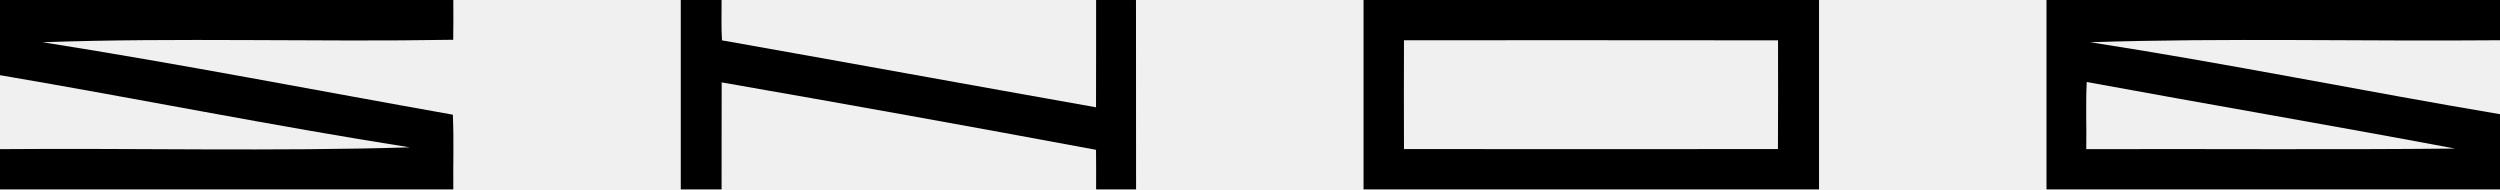
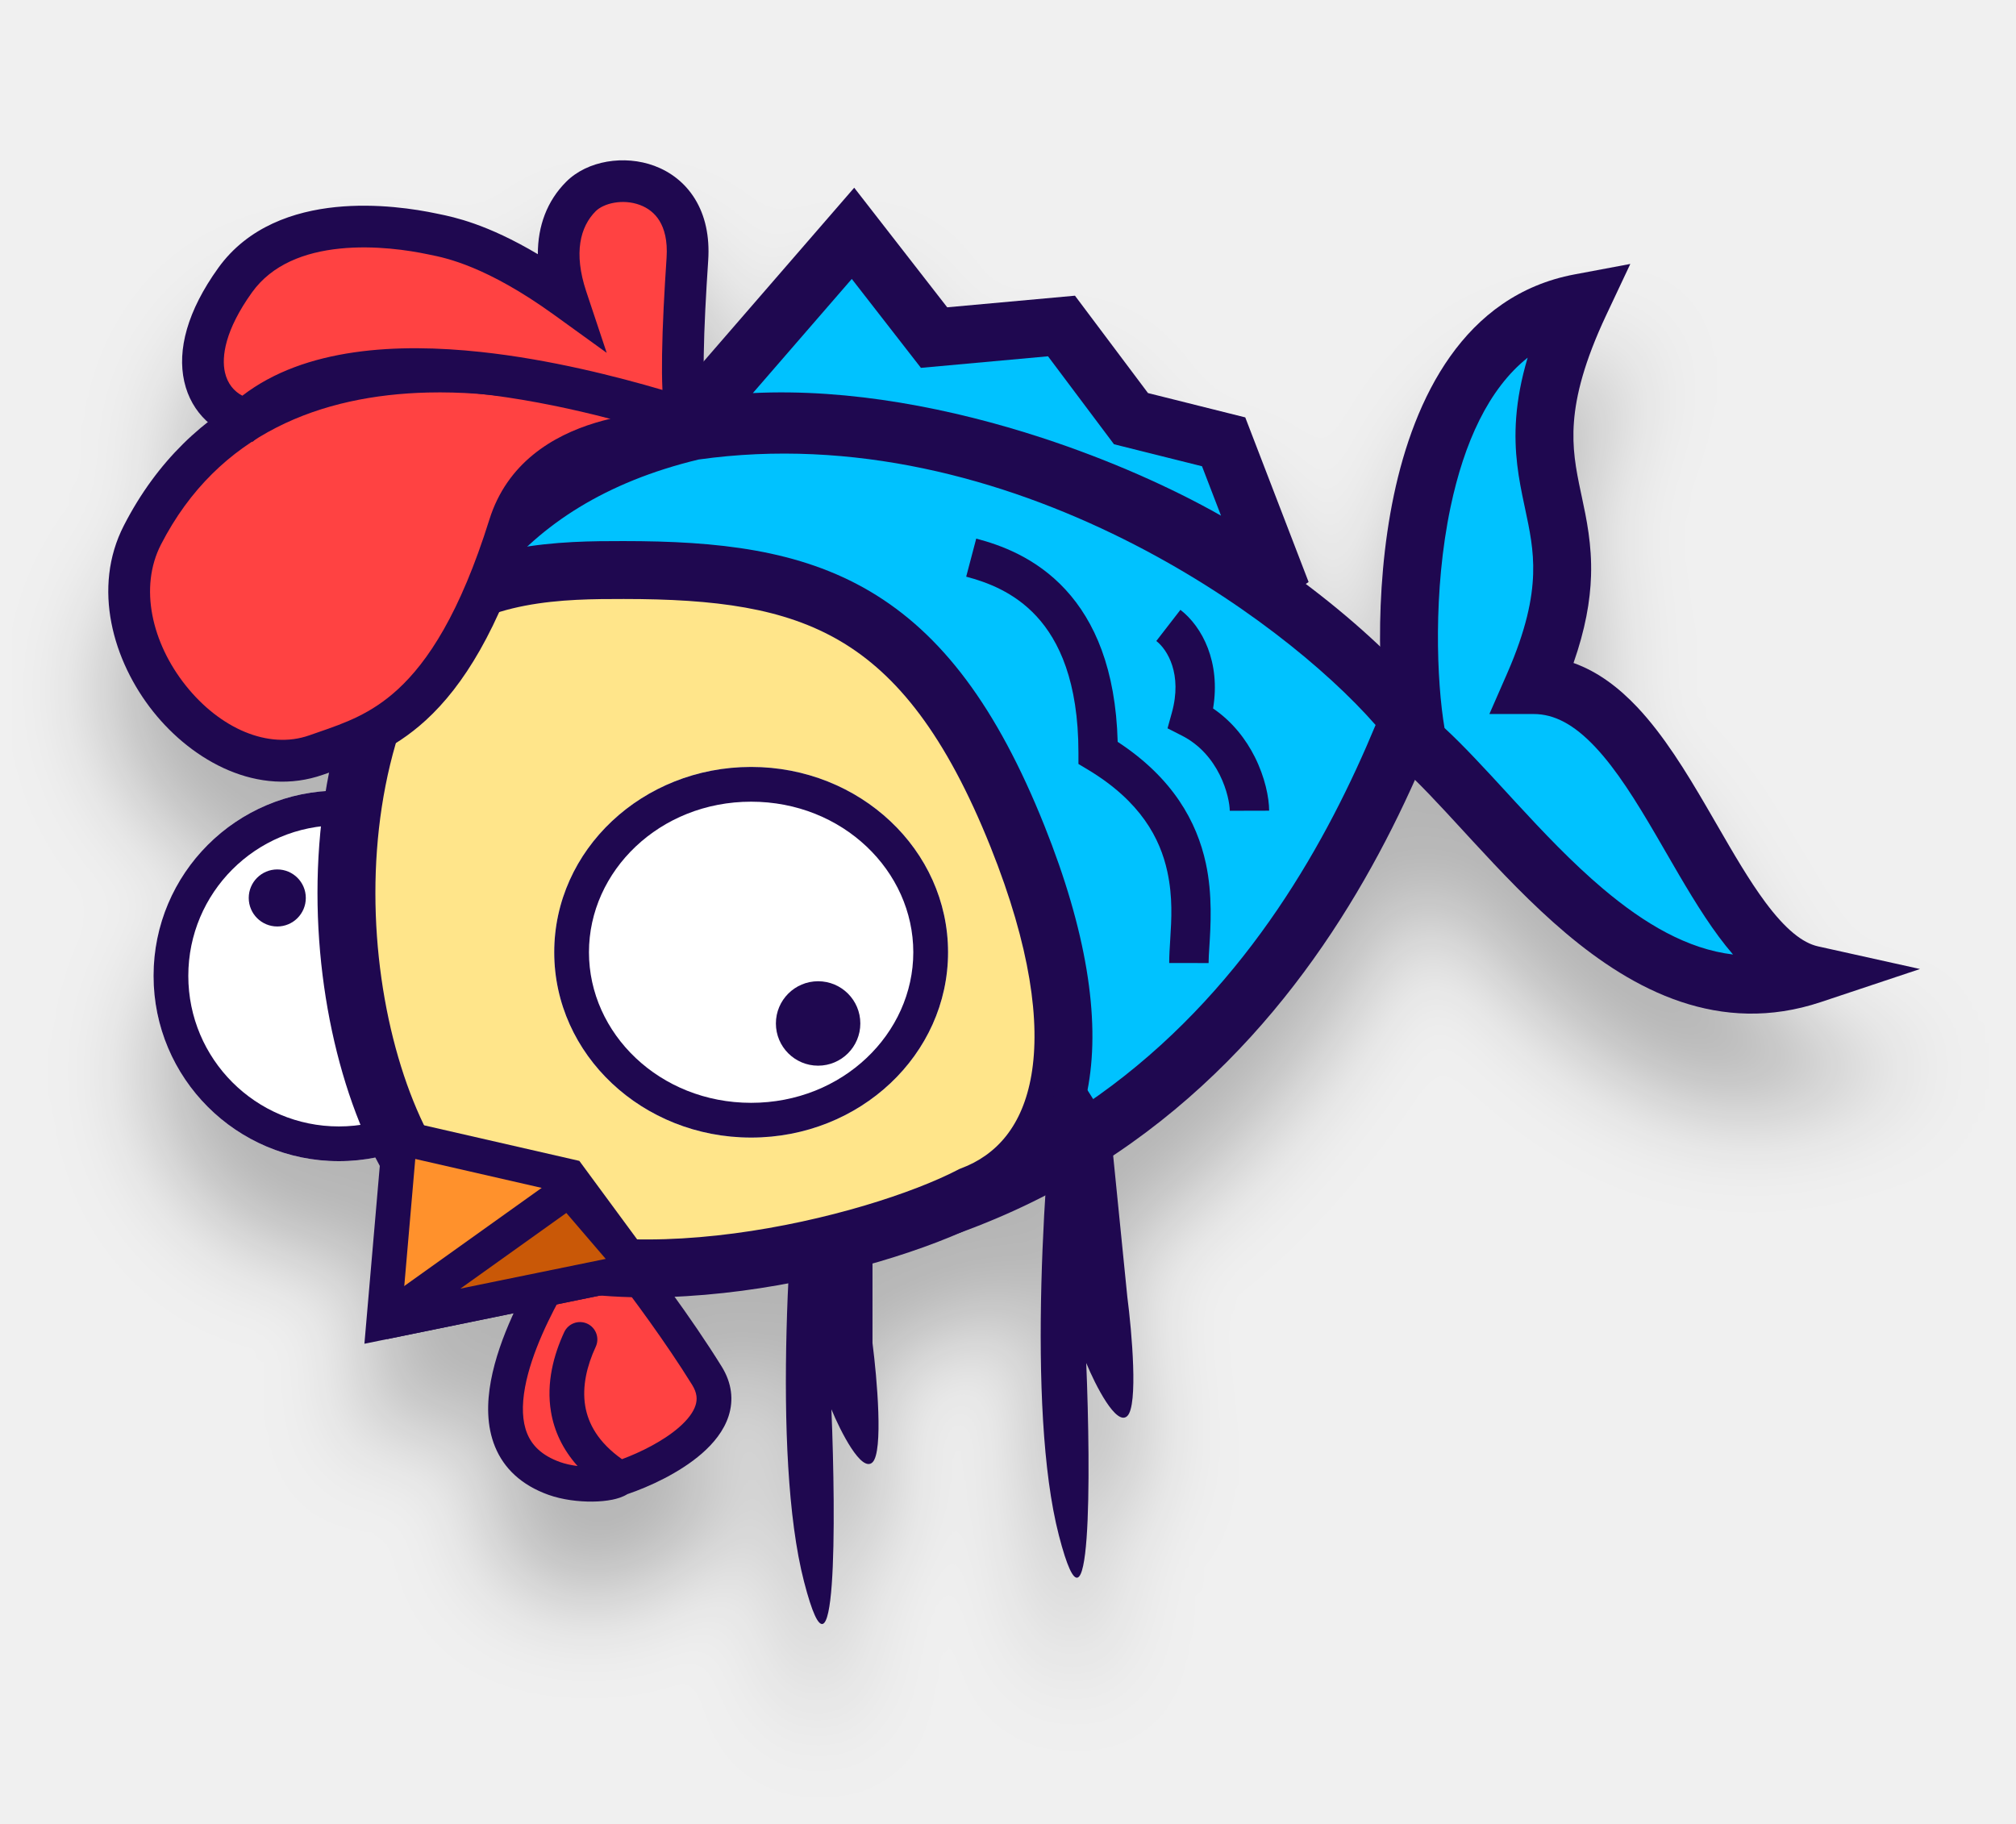
- <svg xmlns="http://www.w3.org/2000/svg" width="132" height="10" viewBox="0 0 132 10" fill="none">
-   <path d="M0 0H23.935C23.94 0.7 23.94 1.4 23.93 2.1C16.705 2.225 9.47 1.975 2.25 2.23C9.49 3.37 16.69 4.775 23.91 6.055C23.97 7.37 23.92 8.685 23.935 10H0V7.875C7.21 7.815 14.43 8 21.635 7.78C14.4 6.645 7.22 5.195 0 3.97V0Z" fill="currentColor" />
-   <path d="M35.945 0H38.1C38.105 0.71 38.075 1.42 38.12 2.13C44.705 3.295 51.285 4.5 57.87 5.665C57.88 3.78 57.87 1.89 57.875 0H59.98C59.985 3.335 59.985 6.665 59.985 10H57.875C57.88 9.305 57.875 8.605 57.87 7.91C51.29 6.685 44.7 5.5 38.105 4.35C38.095 6.235 38.105 8.115 38.1 10H35.945C35.945 6.665 35.945 3.335 35.945 0Z" fill="currentColor" />
-   <path d="M71.995 0H96.045C96.045 3.335 96.045 6.665 96.045 10H71.995C71.995 6.665 71.995 3.335 71.995 0ZM74.13 2.125C74.125 4.04 74.12 5.955 74.13 7.87C80.71 7.875 87.295 7.88 93.875 7.87C93.89 5.955 93.88 4.04 93.88 2.13C87.295 2.12 80.71 2.125 74.13 2.125Z" fill="currentColor" />
-   <path d="M108.055 0H132V2.125C124.79 2.19 117.565 1.995 110.365 2.23C117.6 3.35 124.78 4.815 132 6.03V10H108.055C108.055 6.665 108.055 3.335 108.055 0ZM110.155 7.875C116.645 7.855 123.135 7.91 129.625 7.845C123.155 6.63 116.66 5.52 110.18 4.33C110.12 5.51 110.175 6.695 110.155 7.875Z" fill="currentColor" />
+ <svg xmlns="http://www.w3.org/2000/svg" width="84" height="76" viewBox="0 0 84 76" fill="none">
+   <g filter="url(#filter0_d)">
+     <path d="M33.501 65.903C32.132 60.602 32.93 50.072 33.501 45.471L36.354 52.65V55.963C36.544 57.436 36.81 60.491 36.354 60.933C35.897 61.375 35.023 59.645 34.642 58.724C34.832 63.326 34.87 71.205 33.501 65.903Z" fill="#1F0850" />
+     <path d="M65.834 12.618C58.112 14.066 58.273 27.097 59.077 30.958C62.938 34.336 68.247 43.023 75.486 40.61C71.142 39.645 69.212 28.545 63.903 28.545C67.281 20.823 61.973 20.823 65.834 12.618Z" fill="#00C2FF" />
+     <path fill-rule="evenodd" clip-rule="evenodd" d="M67.93 10.998L66.925 13.132C66.006 15.086 65.665 16.481 65.581 17.575C65.497 18.666 65.66 19.534 65.868 20.512C65.88 20.573 65.894 20.634 65.907 20.695C66.105 21.624 66.333 22.692 66.293 23.99C66.26 25.051 66.052 26.227 65.563 27.625C66.599 27.993 67.477 28.679 68.22 29.467C69.322 30.635 70.258 32.166 71.099 33.608C71.248 33.864 71.394 34.116 71.538 34.365C72.234 35.569 72.877 36.681 73.558 37.598C74.397 38.726 75.108 39.29 75.748 39.433L80 40.377L75.868 41.755C71.644 43.163 68.062 41.264 65.236 38.878C63.816 37.678 62.519 36.301 61.364 35.048C61.227 34.899 61.092 34.753 60.959 34.608C59.953 33.513 59.08 32.564 58.282 31.866L57.978 31.6L57.896 31.204C57.462 29.119 57.217 24.727 58.077 20.635C58.923 16.615 60.98 12.301 65.611 11.433L67.93 10.998ZM60.188 30.334C61.001 31.086 61.861 32.023 62.736 32.974C62.87 33.12 63.004 33.267 63.139 33.413C64.292 34.664 65.499 35.941 66.793 37.034C68.535 38.505 70.317 39.546 72.209 39.773C72.003 39.534 71.807 39.287 71.622 39.038C70.849 37.998 70.121 36.737 69.425 35.533C69.287 35.294 69.15 35.056 69.014 34.824C68.166 33.37 67.353 32.065 66.464 31.122C65.584 30.189 64.764 29.752 63.903 29.752H62.058L62.798 28.061C63.594 26.241 63.849 24.945 63.881 23.915C63.912 22.917 63.74 22.108 63.536 21.149C63.526 21.104 63.517 21.059 63.507 21.013C63.292 20.001 63.063 18.847 63.175 17.39C63.233 16.634 63.381 15.816 63.652 14.904C62.023 16.202 61.004 18.445 60.439 21.132C59.702 24.636 59.861 28.406 60.188 30.334Z" fill="#1F0850" />
+     <path d="M23.094 61.604C19.277 60.236 21.769 55.33 23.094 53.049L25.814 52.193C26.498 53.049 28.184 55.273 29.457 57.327C30.729 59.38 27.558 61.034 25.814 61.604C25.457 61.904 24.051 61.948 23.094 61.604Z" fill="#FF4242" />
+     <path fill-rule="evenodd" clip-rule="evenodd" d="M26.07 51.354L26.379 51.741C27.073 52.609 28.779 54.858 30.072 56.945C30.497 57.632 30.572 58.34 30.359 59.003C30.157 59.63 29.72 60.152 29.242 60.568C28.323 61.368 27.055 61.948 26.141 62.259C25.936 62.385 25.704 62.45 25.52 62.488C25.267 62.54 24.979 62.566 24.687 62.569C24.109 62.575 23.429 62.493 22.85 62.286C21.725 61.882 20.996 61.184 20.628 60.286C20.272 59.419 20.285 58.45 20.454 57.537C20.79 55.72 21.803 53.829 22.468 52.685L22.609 52.443L26.07 51.354ZM25.916 60.802C26.694 60.513 27.636 60.046 28.291 59.476C28.665 59.15 28.891 58.838 28.98 58.559C29.058 58.317 29.052 58.048 28.841 57.708C27.75 55.947 26.344 54.05 25.554 53.034L23.581 53.655C22.939 54.783 22.144 56.358 21.877 57.801C21.735 58.571 21.758 59.227 21.967 59.736C22.163 60.214 22.555 60.642 23.338 60.923C23.552 60.999 23.804 61.054 24.065 61.087C23.441 60.388 23.091 59.621 22.958 58.829C22.753 57.612 23.077 56.438 23.509 55.508C23.678 55.145 24.108 54.988 24.471 55.156C24.833 55.325 24.991 55.755 24.822 56.118C24.459 56.899 24.247 57.765 24.385 58.589C24.508 59.315 24.916 60.092 25.916 60.802Z" fill="#1F0850" />
+     <path d="M21.842 40.662C21.842 44.927 18.385 48.384 14.12 48.384C9.855 48.384 6.398 44.927 6.398 40.662C6.398 36.398 9.855 32.941 14.12 32.941C18.385 32.941 21.842 36.398 21.842 40.662Z" fill="#fff" />
+     <path fill-rule="evenodd" clip-rule="evenodd" d="M14.12 46.937C17.585 46.937 20.394 44.127 20.394 40.662C20.394 37.197 17.585 34.388 14.12 34.388C10.655 34.388 7.846 37.197 7.846 40.662C7.846 44.127 10.655 46.937 14.12 46.937ZM14.12 48.384C18.385 48.384 21.842 44.927 21.842 40.662C21.842 36.398 18.385 32.941 14.12 32.941C9.855 32.941 6.398 36.398 6.398 40.662C6.398 44.927 9.855 48.384 14.12 48.384Z" fill="#1F0850" />
+     <path d="M12.742 37.416C12.742 38.073 12.209 38.605 11.553 38.605C10.896 38.605 10.364 38.073 10.364 37.416C10.364 36.76 10.896 36.228 11.553 36.228C12.209 36.228 12.742 36.76 12.742 37.416Z" fill="#1F0850" />
+     <path d="M28.884 17.96C12.236 21.922 15.309 40.716 18.281 51.282C45.037 56.232 54.744 39.898 58.707 29.993C54.744 25.04 42.397 16.031 28.884 17.96Z" fill="#00C2FF" />
+     <path fill-rule="evenodd" clip-rule="evenodd" d="M29.11 19.147C25.209 20.085 22.538 21.865 20.725 24.11C18.891 26.38 17.868 29.208 17.419 32.317C16.557 38.287 17.84 45.062 19.242 50.228C31.922 52.41 40.467 49.634 46.317 45.243C52.056 40.937 55.336 34.977 57.316 30.21C55.314 27.924 51.592 24.847 46.838 22.475C41.728 19.925 35.534 18.244 29.11 19.147ZM47.915 20.316C53.322 23.014 57.544 26.608 59.649 29.239L60.089 29.788L59.828 30.441C57.811 35.479 54.289 42.277 47.765 47.173C41.196 52.103 31.728 54.997 18.062 52.469L17.323 52.332L17.12 51.609C15.623 46.29 14.052 38.747 15.031 31.972C15.523 28.567 16.668 25.293 18.847 22.594C21.039 19.881 24.211 17.832 28.605 16.786L28.659 16.773L28.713 16.765C35.782 15.757 42.498 17.613 47.915 20.316Z" fill="#1F0850" />
+     <path d="M25.988 23.753C23.575 23.753 19.714 23.753 17.301 26.166C11.893 34.853 14.961 48.489 19.714 51.262C25.505 54.64 36.445 51.905 40.467 49.814C44.328 48.366 45.822 43.414 42.397 34.853C38.536 25.201 33.71 23.753 25.988 23.753Z" fill="#FFE58A" />
+     <path fill-rule="evenodd" clip-rule="evenodd" d="M18.25 26.925C15.804 30.941 15.24 36.153 15.892 40.763C16.22 43.08 16.849 45.193 17.658 46.868C18.48 48.57 19.429 49.699 20.322 50.22C22.86 51.7 26.705 51.907 30.596 51.393C34.448 50.885 38.048 49.712 39.91 48.744L39.975 48.71L40.043 48.684C41.529 48.127 42.611 46.911 42.975 44.796C43.35 42.615 42.947 39.477 41.277 35.301C39.399 30.606 37.364 28.103 35.027 26.722C32.666 25.327 29.807 24.959 25.988 24.959C24.77 24.959 23.312 24.962 21.872 25.239C20.484 25.506 19.214 26.011 18.25 26.925ZM25.955 22.546L25.988 22.546C29.892 22.546 33.307 22.903 36.254 24.644C39.226 26.401 41.534 29.447 43.517 34.405C45.272 38.79 45.834 42.409 45.353 45.205C44.865 48.041 43.297 50.014 40.96 50.917C38.788 52.032 34.943 53.253 30.912 53.785C26.88 54.317 22.359 54.202 19.106 52.304C17.623 51.439 16.406 49.824 15.485 47.917C14.551 45.984 13.86 43.625 13.503 41.101C12.791 36.074 13.379 30.183 16.277 25.528L16.35 25.411L16.448 25.313C17.887 23.874 19.715 23.197 21.417 22.869C23.099 22.546 24.762 22.546 25.955 22.546Z" fill="#1F0850" />
+     <path d="M44.119 63.973C42.749 58.671 43.548 48.142 44.119 43.54L46.258 46.918L46.971 54.032C47.162 55.505 47.428 58.561 46.971 59.003C46.515 59.444 45.64 57.714 45.26 56.794C45.45 61.396 45.488 69.274 44.119 63.973Z" fill="#1F0850" />
+     <path d="M23.715 49.018L16.654 47.401L15.989 55.089L26.588 52.92L23.715 49.018Z" fill="#FF912C" />
+     <path fill-rule="evenodd" clip-rule="evenodd" d="M16.004 46.509L24.139 48.372L27.842 53.402L15.184 55.992L16.004 46.509ZM17.303 48.292L16.793 54.185L25.334 52.438L23.292 49.663L17.303 48.292Z" fill="#1F0850" />
+     <path d="M23.715 49.568L15.989 55.087L26.588 52.919L23.715 49.568Z" fill="#C95807" />
+     <path fill-rule="evenodd" clip-rule="evenodd" d="M23.834 48.594L27.938 53.381L16.134 55.797L15.568 54.498L23.834 48.594ZM19.184 53.694L25.238 52.456L23.597 50.542L19.184 53.694Z" fill="#1F0850" />
+     <path d="M5.935 22.291C11.108 12.225 24.681 15.662 29.101 17.949C27.576 17.965 22.459 17.949 21.218 21.911C18.716 29.904 15.588 30.61 13.175 31.46C8.77 33.012 3.678 26.68 5.935 22.291Z" fill="#FF4242" />
+     <path fill-rule="evenodd" clip-rule="evenodd" d="M17.779 14.619C22.535 14.502 27.177 15.975 29.5 17.178L29.11 18.818C29.09 18.818 29.068 18.818 29.047 18.819C28.255 18.826 26.756 18.842 25.305 19.282C23.827 19.731 22.548 20.571 22.048 22.171C20.77 26.251 19.3 28.582 17.751 30.004C16.352 31.288 14.94 31.772 13.821 32.156C13.698 32.198 13.579 32.239 13.463 32.28C10.769 33.228 8.038 31.732 6.377 29.644C4.708 27.545 3.824 24.497 5.163 21.894C5.163 21.894 5.163 21.894 5.163 21.894M17.779 14.619C12.996 14.737 7.944 16.481 5.163 21.894L17.779 14.619ZM17.822 16.356C13.42 16.465 9.099 18.035 6.708 22.688L6.708 22.688C5.789 24.474 6.324 26.786 7.737 28.562C9.159 30.35 11.176 31.243 12.886 30.641C13.008 30.598 13.13 30.556 13.251 30.514C14.368 30.128 15.456 29.752 16.576 28.724C17.82 27.582 19.165 25.564 20.39 21.652C21.129 19.289 23.029 18.157 24.801 17.619C25.015 17.554 25.229 17.497 25.441 17.447C23.275 16.795 20.562 16.289 17.822 16.356Z" fill="#1F0850" />
+     <path d="M9.796 11.676C7.381 15.042 8.66 17.123 10.279 17.465C14.909 13.344 25.288 16.423 28.618 17.465C28.338 16.392 28.454 13.6 28.641 10.799C28.874 7.297 25.417 6.976 24.207 8.186C23.258 9.135 22.998 10.605 23.602 12.42C20.484 10.168 18.627 9.878 18 9.745C16.382 9.403 11.878 8.773 9.796 11.676Z" fill="#FF4242" />
+     <path fill-rule="evenodd" clip-rule="evenodd" d="M10.098 16.488C12.718 14.47 16.59 14.297 20.029 14.665C22.938 14.977 25.732 15.7 27.602 16.248C27.581 15.791 27.578 15.288 27.586 14.767C27.604 13.562 27.68 12.146 27.774 10.741C27.823 10.011 27.675 9.521 27.477 9.199C27.279 8.877 26.994 8.663 26.662 8.54C25.938 8.271 25.146 8.476 24.821 8.8C24.178 9.444 23.889 10.531 24.427 12.145L25.279 14.702L23.094 13.124C20.278 11.09 18.579 10.748 17.927 10.617C17.888 10.609 17.852 10.602 17.82 10.595C17.052 10.433 15.621 10.208 14.16 10.358C12.694 10.508 11.338 11.017 10.501 12.182C9.374 13.754 9.226 14.863 9.372 15.515C9.478 15.987 9.755 16.311 10.098 16.488ZM7.677 15.895C7.382 14.579 7.802 12.964 9.09 11.17C10.336 9.432 12.273 8.804 13.983 8.629C15.7 8.454 17.33 8.716 18.18 8.896C18.212 8.902 18.248 8.91 18.287 8.918C18.912 9.046 20.289 9.33 22.41 10.592C22.408 9.417 22.792 8.373 23.593 7.572C24.478 6.687 26.02 6.448 27.268 6.911C27.923 7.155 28.534 7.602 28.956 8.288C29.378 8.972 29.576 9.836 29.508 10.856C29.415 12.253 29.34 13.633 29.323 14.793C29.306 15.989 29.353 16.84 29.459 17.246L29.855 18.763L28.359 18.294C26.702 17.776 23.343 16.768 19.844 16.393C16.281 16.011 12.873 16.32 10.856 18.114L10.528 18.406L10.099 18.316C8.981 18.079 7.977 17.233 7.677 15.895Z" fill="#1F0850" />
+     <path d="M39.502 39.679C39.502 43.944 35.828 47.401 31.297 47.401C26.766 47.401 23.093 43.944 23.093 39.679C23.093 35.414 26.766 31.957 31.297 31.957C35.828 31.957 39.502 35.414 39.502 39.679Z" fill="#fff" />
+     <path fill-rule="evenodd" clip-rule="evenodd" d="M31.297 45.953C35.113 45.953 38.054 43.063 38.054 39.679C38.054 36.295 35.113 33.405 31.297 33.405C27.482 33.405 24.54 36.295 24.54 39.679C24.54 43.063 27.482 45.953 31.297 45.953ZM31.297 47.401C35.828 47.401 39.502 43.944 39.502 39.679C39.502 35.414 35.828 31.957 31.297 31.957C26.766 31.957 23.093 35.414 23.093 39.679C23.093 43.944 26.766 47.401 31.297 47.401Z" fill="#1F0850" />
+     <path d="M35.847 42.646C35.847 43.617 35.06 44.405 34.088 44.405C33.117 44.405 32.329 43.617 32.329 42.646C32.329 41.674 33.117 40.887 34.088 40.887C35.06 40.887 35.847 41.674 35.847 42.646Z" fill="#1F0850" />
+     <path fill-rule="evenodd" clip-rule="evenodd" d="M43.194 25.686C42.256 24.666 41.112 24.255 40.258 24.029L40.676 22.443C41.653 22.7 43.153 23.218 44.402 24.575C45.604 25.882 46.489 27.875 46.57 30.912C48.878 32.423 49.869 34.246 50.243 35.971C50.528 37.284 50.444 38.596 50.389 39.466C50.372 39.733 50.358 39.958 50.358 40.129L48.717 40.127C48.717 39.815 48.738 39.491 48.759 39.154C48.812 38.313 48.87 37.384 48.639 36.319C48.339 34.934 47.527 33.392 45.333 32.072L44.935 31.833L44.935 31.369C44.935 28.39 44.119 26.692 43.194 25.686Z" fill="#1F0850" />
+     <path fill-rule="evenodd" clip-rule="evenodd" d="M48.826 29.702C49.275 28.085 48.638 27.064 48.18 26.709L49.184 25.411C50.099 26.119 50.866 27.594 50.545 29.52C51.371 30.084 51.926 30.829 52.283 31.54C52.708 32.386 52.879 33.235 52.881 33.78L51.24 33.784C51.239 33.515 51.138 32.916 50.817 32.276C50.503 31.651 50.003 31.038 49.245 30.652L48.647 30.348L48.826 29.702Z" fill="#1F0850" />
+     <path d="M35.542 9.723L28.401 17.961C37.668 16.031 49.859 21.466 53.398 24.684L50.985 18.41L47.124 17.445L44.229 13.584L38.92 14.066L35.542 9.723Z" fill="#00C2FF" />
+     <path fill-rule="evenodd" clip-rule="evenodd" d="M35.592 7.822L39.467 12.805L44.79 12.321L47.833 16.378L51.886 17.392L54.525 24.251L52.587 25.577C50.993 24.128 47.239 22.032 42.673 20.539C38.12 19.05 32.988 18.238 28.647 19.142L25.149 19.871L35.592 7.822ZM31.369 16.379C35.419 16.181 39.685 17.023 43.422 18.245C46.234 19.165 48.827 20.325 50.876 21.487L50.084 19.428L46.416 18.511L43.667 14.846L38.372 15.328L35.491 11.623L31.369 16.379Z" fill="#1F0850" />
+   </g>
+   <defs>
+     <filter id="filter0_d" x=".512" y="6.68" width="83.488" height="68.991" filterUnits="userSpaceOnUse" color-interpolation-filters="sRGB">
+       <feFlood flood-opacity="0" result="BackgroundImageFix" />
+       <feColorMatrix in="SourceAlpha" values="0 0 0 0 0 0 0 0 0 0 0 0 0 0 0 0 0 0 127 0" />
+       <feOffset dy="4" />
+       <feGaussianBlur stdDeviation="2" />
+       <feColorMatrix values="0 0 0 0 0 0 0 0 0 0 0 0 0 0 0 0 0 0 0.25 0" />
+       <feBlend in2="BackgroundImageFix" result="effect1_dropShadow" />
+       <feBlend in="SourceGraphic" in2="effect1_dropShadow" result="shape" />
+     </filter>
+   </defs>
</svg>
